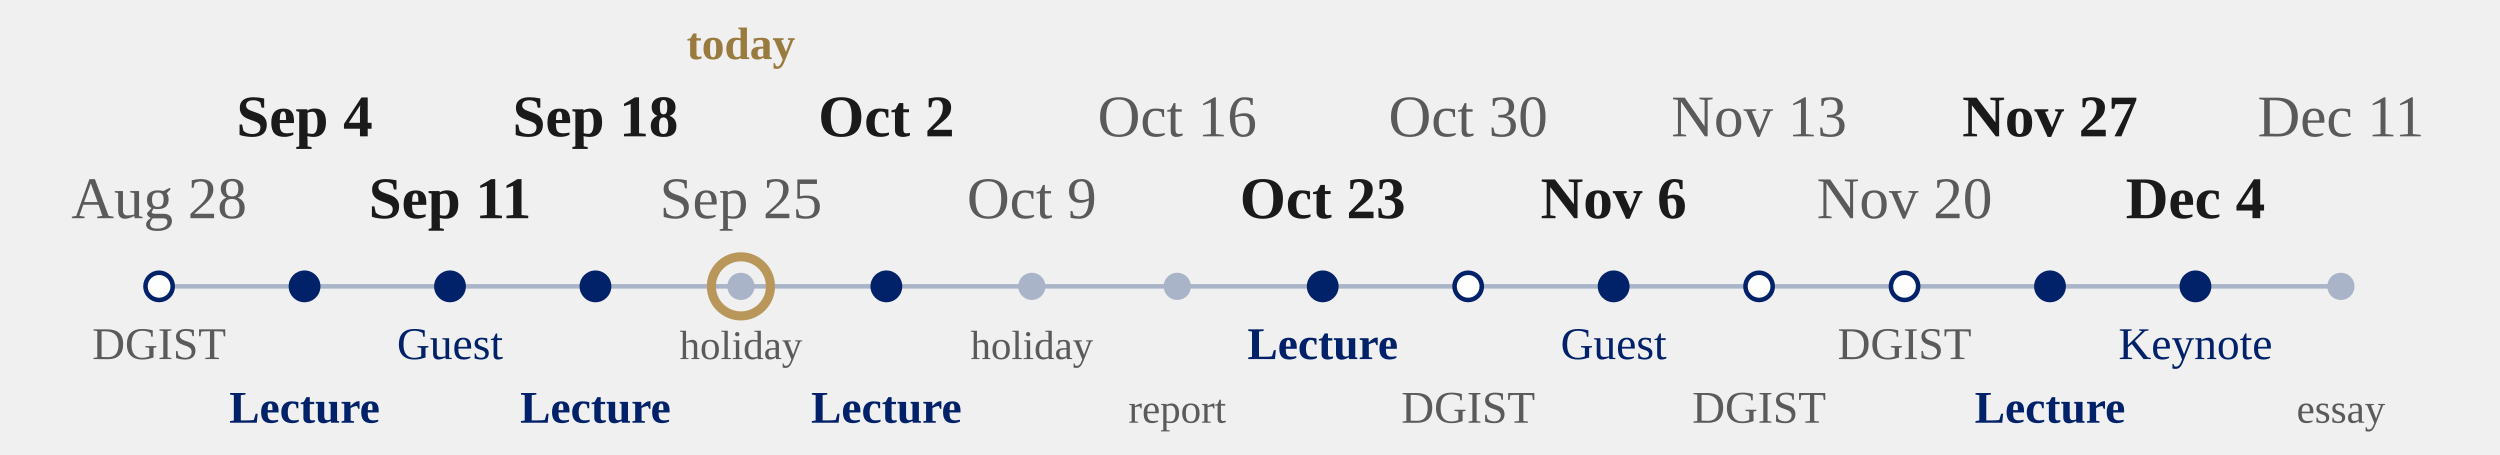
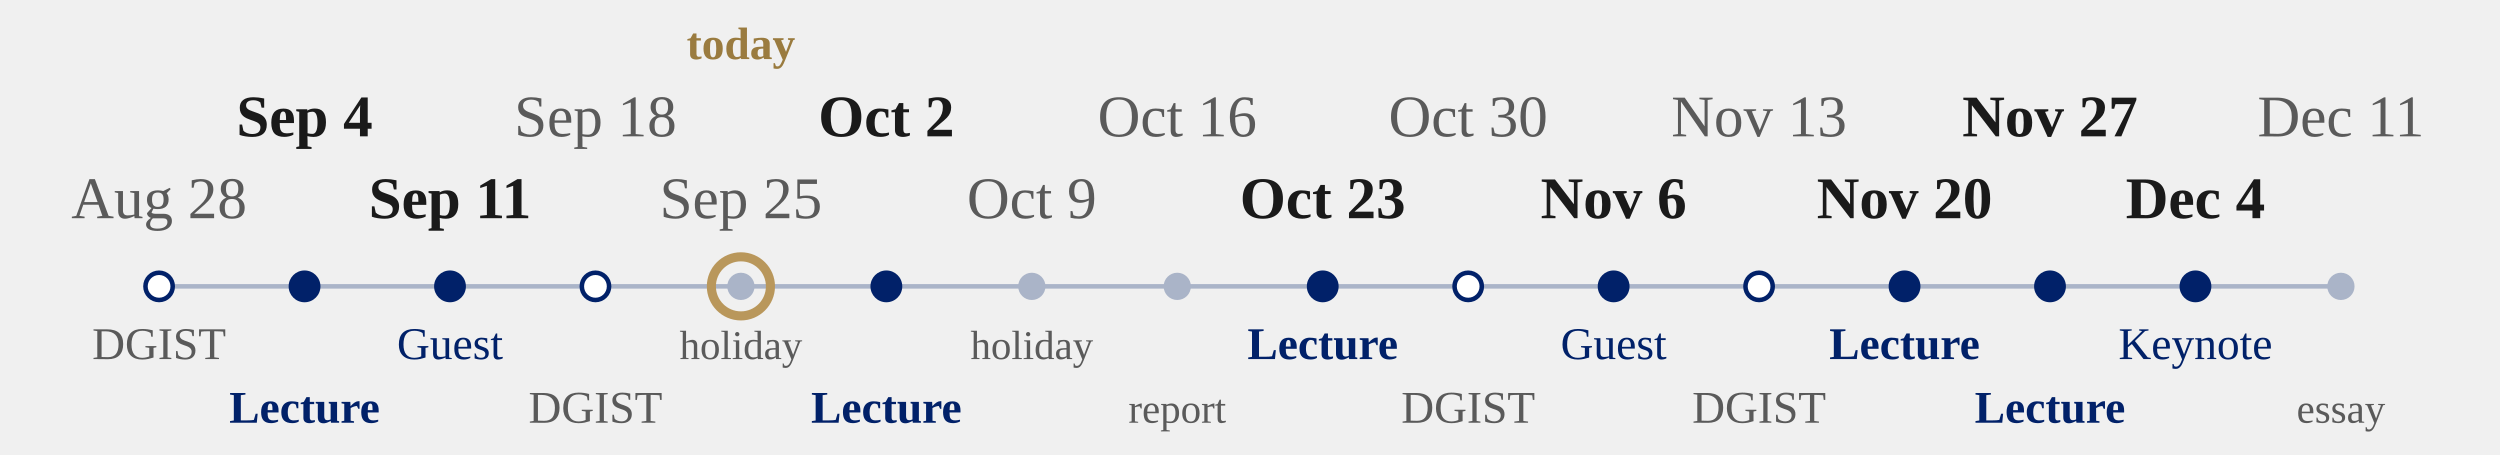
<svg xmlns="http://www.w3.org/2000/svg" viewBox="0 0 1100 200" class="semester-map-svg" role="img" aria-label="Semester timeline, week 05 highlighted" style="font-family:inherit">
  <line x1="70.0" y1="126" x2="1030.0" y2="126" stroke="#aab4c8" stroke-width="2" />
  <circle cx="70.0" cy="126" r="6" fill="#fff" stroke="#012169" stroke-width="2" />
  <text x="70.0" y="96" font-size="26" font-weight="400" text-anchor="middle" fill="#5a5a5a" class="date">Aug 28</text>
  <text x="70.0" y="158" font-size="20" text-anchor="middle" fill="#5a5a5a" class="tag">DGIST</text>
  <circle cx="134.0" cy="126" r="7" fill="#012169" />
  <text x="134.0" y="60" font-size="26" font-weight="700" text-anchor="middle" fill="#1a1a1a" class="date">Sep 4</text>
  <text x="134.0" y="186" font-size="20" font-weight="700" text-anchor="middle" fill="#012169" class="tag">Lecture</text>
  <circle cx="198.0" cy="126" r="7" fill="#012169" />
  <text x="198.0" y="96" font-size="26" font-weight="700" text-anchor="middle" fill="#1a1a1a" class="date">Sep 11</text>
  <text x="198.0" y="158" font-size="20" text-anchor="middle" fill="#012169" class="tag">Guest</text>
-   <circle cx="262.0" cy="126" r="7" fill="#012169" />
-   <text x="262.0" y="60" font-size="26" font-weight="700" text-anchor="middle" fill="#1a1a1a" class="date">Sep 18</text>
-   <text x="262.0" y="186" font-size="20" font-weight="700" text-anchor="middle" fill="#012169" class="tag">Lecture</text>
+   <circle cx="262.0" cy="126" r="6" fill="#fff" stroke="#012169" stroke-width="2" />
+   <text x="262.0" y="60" font-size="26" font-weight="400" text-anchor="middle" fill="#5a5a5a" class="date">Sep 18</text>
+   <text x="262.0" y="186" font-size="20" text-anchor="middle" fill="#5a5a5a" class="tag">DGIST</text>
  <circle cx="326.0" cy="126" r="6" fill="#aab4c8" />
  <circle cx="326.0" cy="126" r="13" fill="none" stroke="#B9975B" stroke-width="4" class="today-ring" />
  <text x="326.0" y="26" font-size="20" font-weight="700" text-anchor="middle" fill="#9A7B3F" class="today-tag">today</text>
  <text x="326.0" y="96" font-size="26" font-weight="400" text-anchor="middle" fill="#5a5a5a" class="date">Sep 25</text>
  <text x="326.0" y="158" font-size="18" text-anchor="middle" fill="#5a5a5a" class="tag">holiday</text>
  <circle cx="390.0" cy="126" r="7" fill="#012169" />
  <text x="390.0" y="60" font-size="26" font-weight="700" text-anchor="middle" fill="#1a1a1a" class="date">Oct 2</text>
  <text x="390.0" y="186" font-size="20" font-weight="700" text-anchor="middle" fill="#012169" class="tag">Lecture</text>
  <circle cx="454.0" cy="126" r="6" fill="#aab4c8" />
  <text x="454.0" y="96" font-size="26" font-weight="400" text-anchor="middle" fill="#5a5a5a" class="date">Oct 9</text>
  <text x="454.0" y="158" font-size="18" text-anchor="middle" fill="#5a5a5a" class="tag">holiday</text>
  <circle cx="518.0" cy="126" r="6" fill="#aab4c8" />
  <text x="518.0" y="60" font-size="26" font-weight="400" text-anchor="middle" fill="#5a5a5a" class="date">Oct 16</text>
  <text x="518.0" y="186" font-size="18" text-anchor="middle" fill="#5a5a5a" class="tag">report</text>
  <circle cx="582.0" cy="126" r="7" fill="#012169" />
  <text x="582.0" y="96" font-size="26" font-weight="700" text-anchor="middle" fill="#1a1a1a" class="date">Oct 23</text>
  <text x="582.0" y="158" font-size="20" font-weight="700" text-anchor="middle" fill="#012169" class="tag">Lecture</text>
  <circle cx="646.0" cy="126" r="6" fill="#fff" stroke="#012169" stroke-width="2" />
  <text x="646.0" y="60" font-size="26" font-weight="400" text-anchor="middle" fill="#5a5a5a" class="date">Oct 30</text>
  <text x="646.0" y="186" font-size="20" text-anchor="middle" fill="#5a5a5a" class="tag">DGIST</text>
  <circle cx="710.0" cy="126" r="7" fill="#012169" />
  <text x="710.0" y="96" font-size="26" font-weight="700" text-anchor="middle" fill="#1a1a1a" class="date">Nov 6</text>
  <text x="710.0" y="158" font-size="20" text-anchor="middle" fill="#012169" class="tag">Guest</text>
  <circle cx="774.0" cy="126" r="6" fill="#fff" stroke="#012169" stroke-width="2" />
  <text x="774.0" y="60" font-size="26" font-weight="400" text-anchor="middle" fill="#5a5a5a" class="date">Nov 13</text>
  <text x="774.0" y="186" font-size="20" text-anchor="middle" fill="#5a5a5a" class="tag">DGIST</text>
-   <circle cx="838.0" cy="126" r="6" fill="#fff" stroke="#012169" stroke-width="2" />
-   <text x="838.0" y="96" font-size="26" font-weight="400" text-anchor="middle" fill="#5a5a5a" class="date">Nov 20</text>
-   <text x="838.0" y="158" font-size="20" text-anchor="middle" fill="#5a5a5a" class="tag">DGIST</text>
+   <circle cx="838.0" cy="126" r="7" fill="#012169" />
+   <text x="838.0" y="96" font-size="26" font-weight="700" text-anchor="middle" fill="#1a1a1a" class="date">Nov 20</text>
+   <text x="838.0" y="158" font-size="20" font-weight="700" text-anchor="middle" fill="#012169" class="tag">Lecture</text>
  <circle cx="902.0" cy="126" r="7" fill="#012169" />
  <text x="902.0" y="60" font-size="26" font-weight="700" text-anchor="middle" fill="#1a1a1a" class="date">Nov 27</text>
  <text x="902.0" y="186" font-size="20" font-weight="700" text-anchor="middle" fill="#012169" class="tag">Lecture</text>
  <circle cx="966.0" cy="126" r="7" fill="#012169" />
  <text x="966.0" y="96" font-size="26" font-weight="700" text-anchor="middle" fill="#1a1a1a" class="date">Dec 4</text>
  <text x="966.0" y="158" font-size="20" text-anchor="middle" fill="#012169" class="tag">Keynote</text>
  <circle cx="1030.0" cy="126" r="6" fill="#aab4c8" />
  <text x="1030.0" y="60" font-size="26" font-weight="400" text-anchor="middle" fill="#5a5a5a" class="date">Dec 11</text>
  <text x="1030.0" y="186" font-size="18" text-anchor="middle" fill="#5a5a5a" class="tag">essay</text>
</svg>
